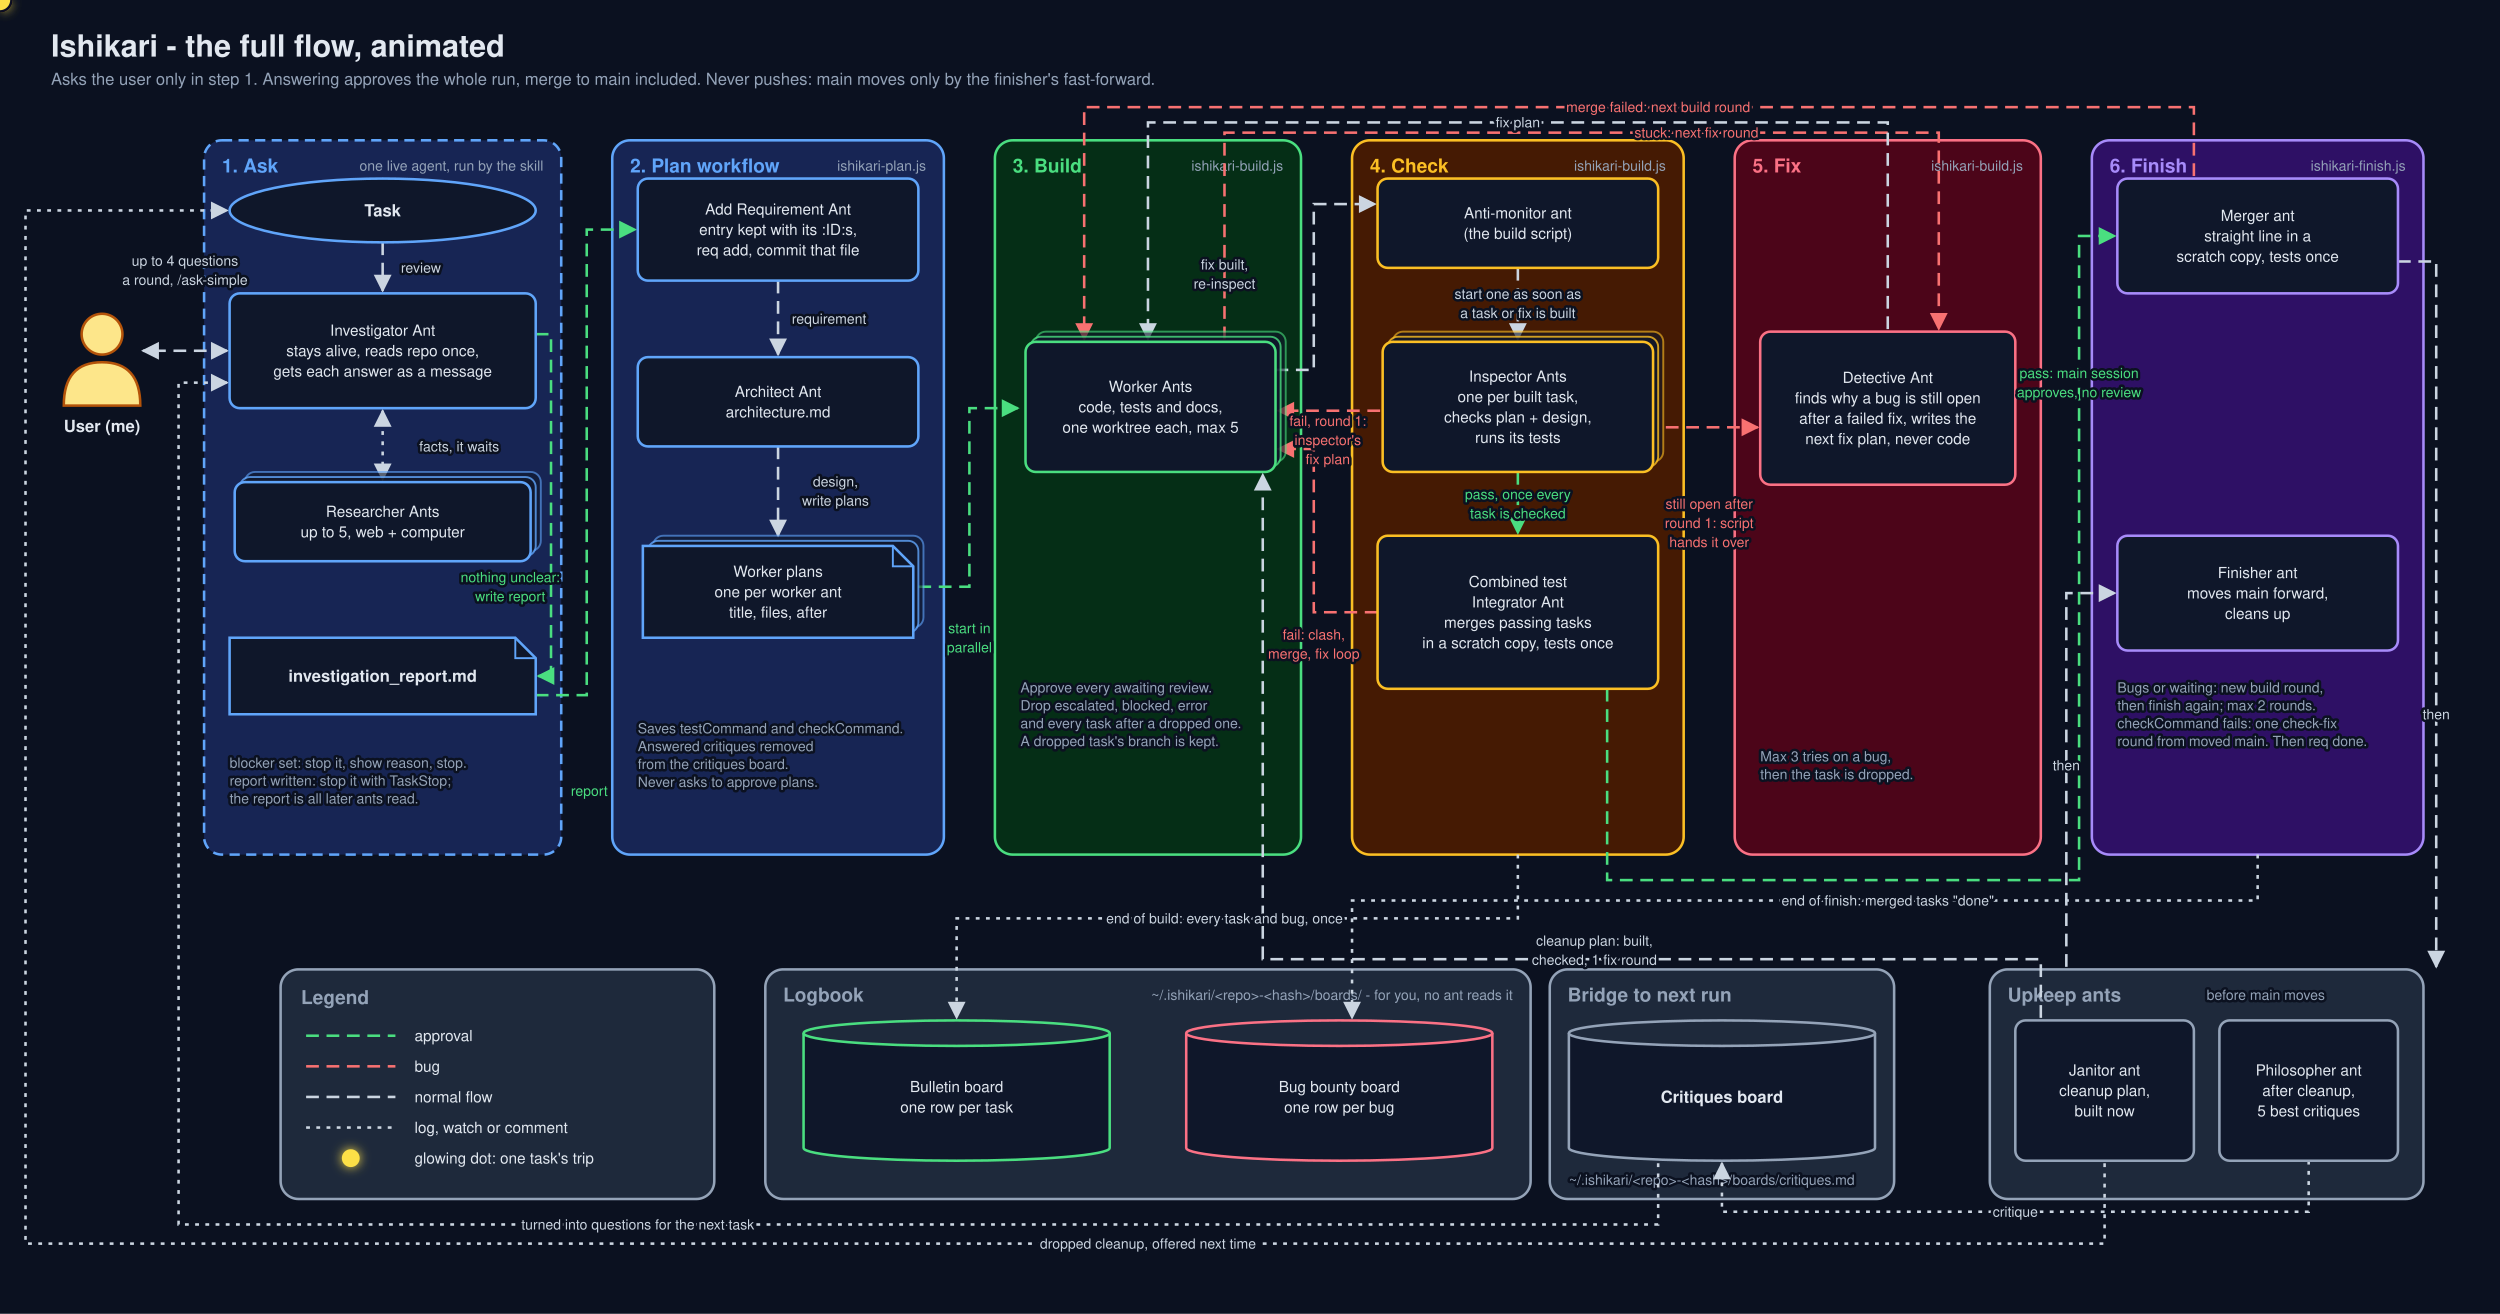
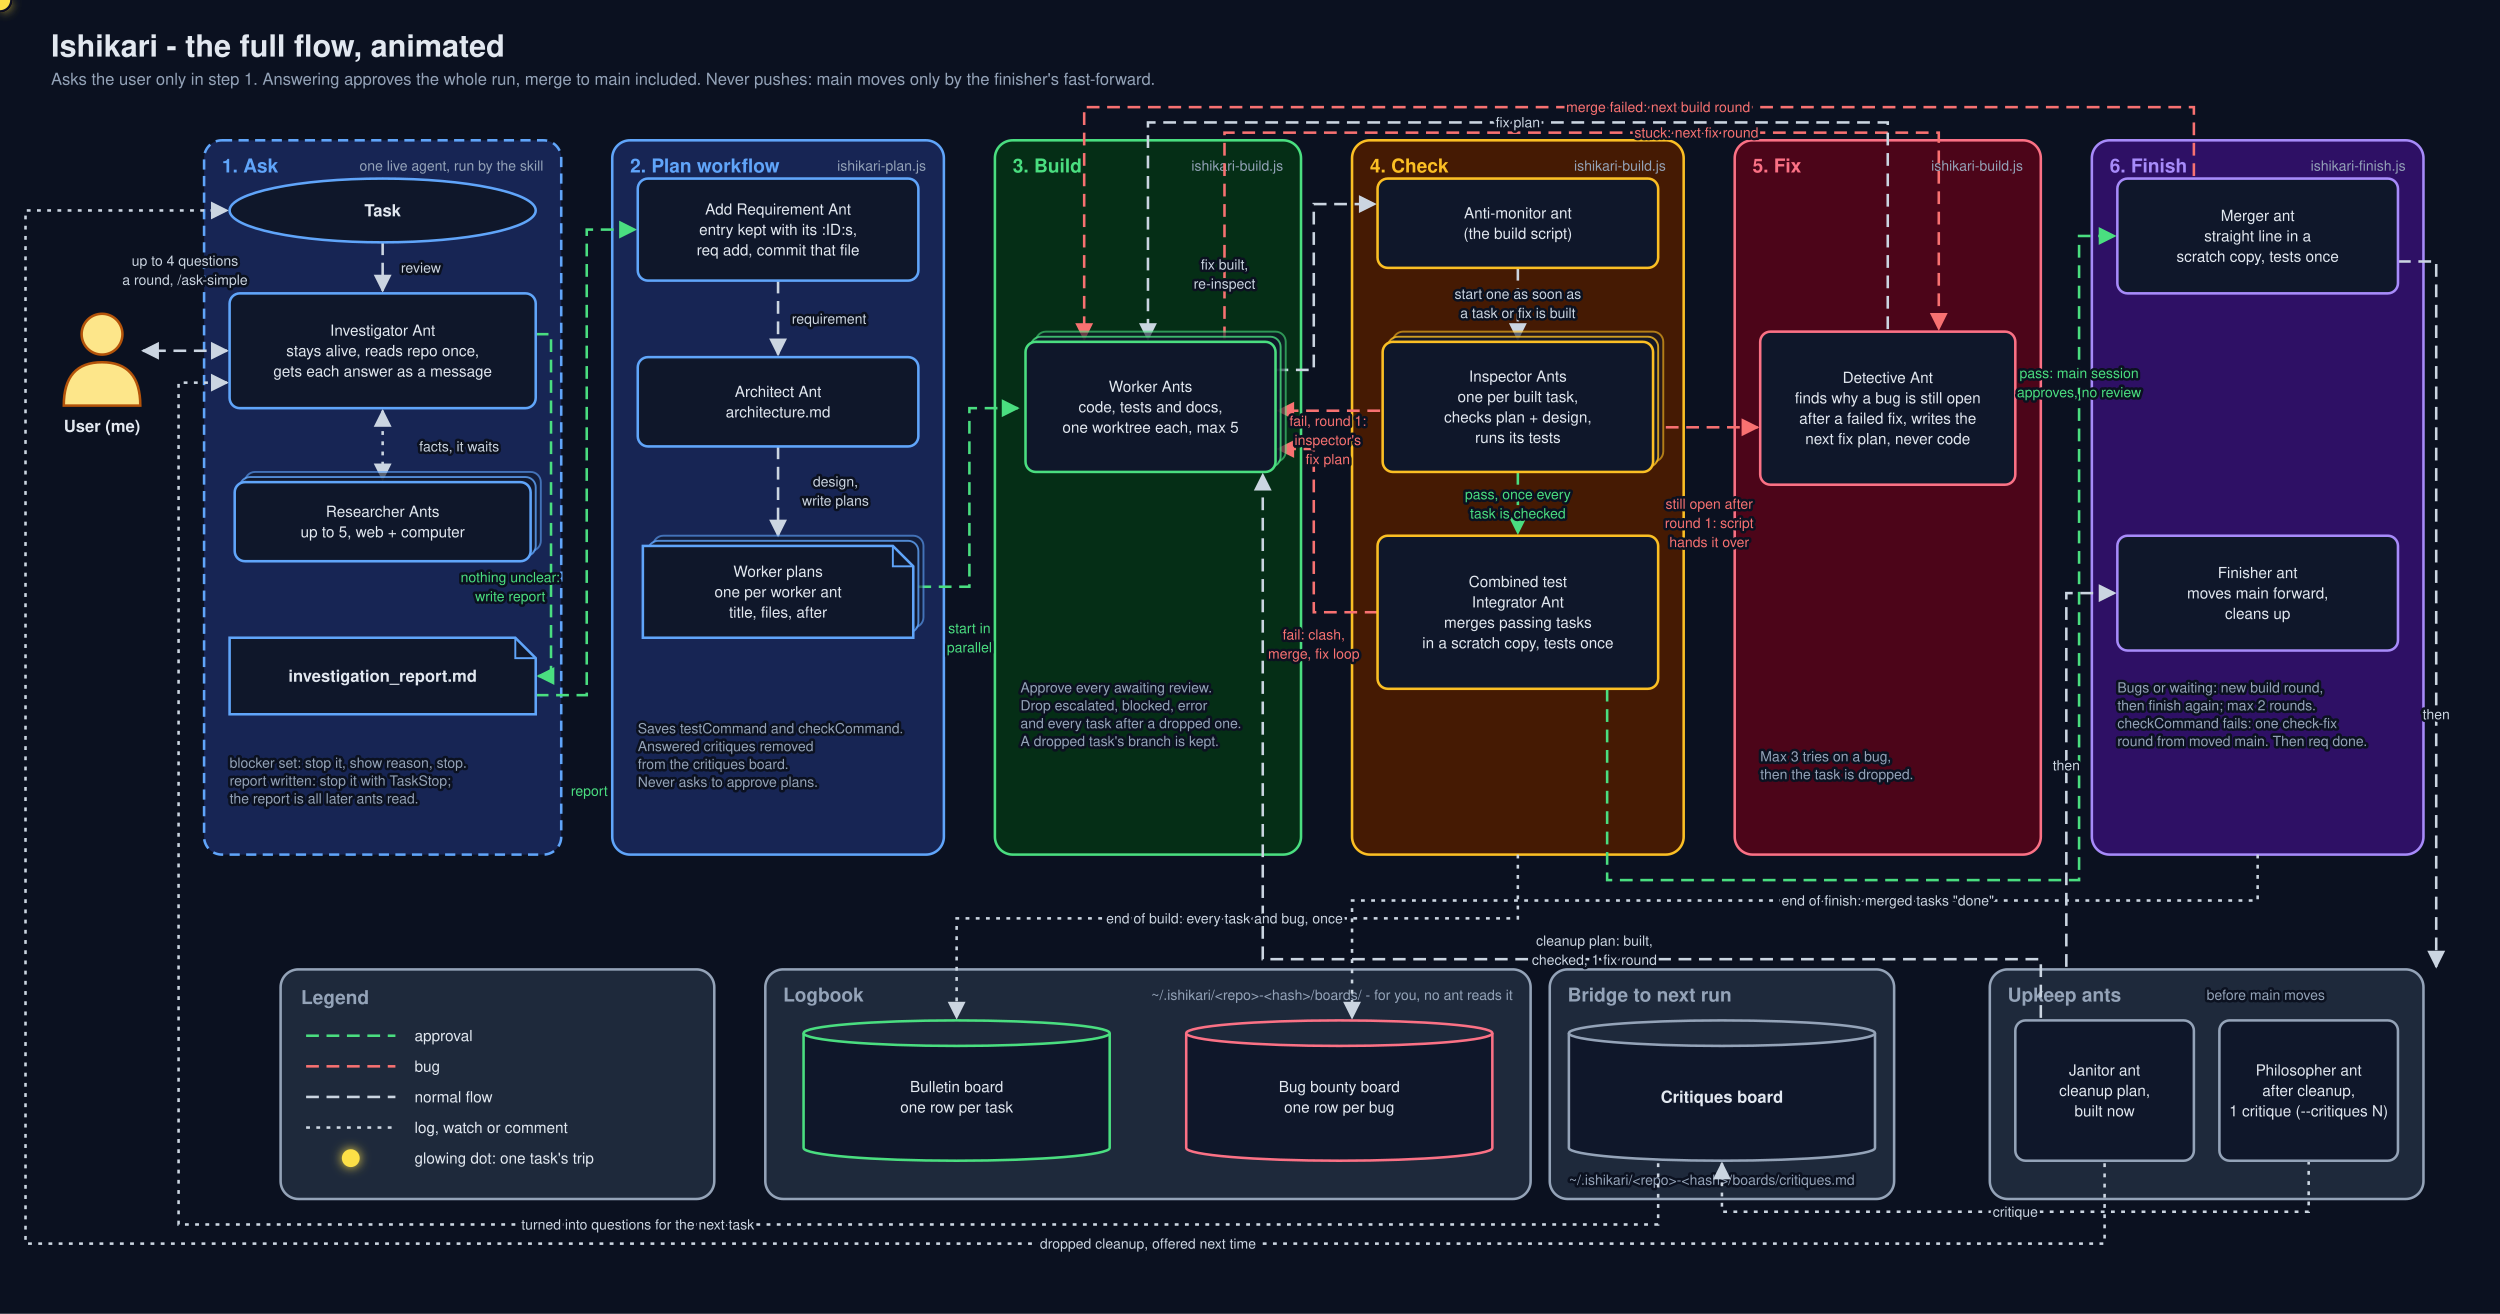
<svg xmlns="http://www.w3.org/2000/svg" viewBox="0 0 1960 1030" width="1960" height="1030" font-family="ui-sans-serif,-apple-system,Helvetica,Arial,sans-serif">
  <defs>
    <filter id="glow" x="-20%" y="-20%" width="140%" height="140%">
      <feGaussianBlur stdDeviation="7" result="b" />
      <feMerge>
        <feMergeNode in="b" />
        <feMergeNode in="SourceGraphic" />
      </feMerge>
    </filter>
    <filter id="antglow" x="-100%" y="-100%" width="300%" height="300%">
      <feGaussianBlur stdDeviation="4" result="b" />
      <feMerge>
        <feMergeNode in="b" />
        <feMergeNode in="SourceGraphic" />
      </feMerge>
    </filter>
    <marker id="mf" viewBox="0 0 10 10" refX="9" refY="5" markerWidth="7" markerHeight="7" orient="auto-start-reverse">
      <path d="M0,0L10,5L0,10z" fill="#CBD5E1" />
    </marker>
    <marker id="mb" viewBox="0 0 10 10" refX="9" refY="5" markerWidth="7" markerHeight="7" orient="auto-start-reverse">
      <path d="M0,0L10,5L0,10z" fill="#F87171" />
    </marker>
    <marker id="mo" viewBox="0 0 10 10" refX="9" refY="5" markerWidth="7" markerHeight="7" orient="auto-start-reverse">
      <path d="M0,0L10,5L0,10z" fill="#4ADE80" />
    </marker>
  </defs>
  <style>.e{fill:none;stroke-width:2}.flowing{stroke-dasharray:10 6;animation:dash 1.2s linear infinite}.dot{stroke-dasharray:3 5;animation:dash 1.6s linear infinite}@keyframes dash{to{stroke-dashoffset:-16}}.lb{paint-order:stroke;stroke:#0B1120;stroke-width:4px;stroke-linejoin:round}</style>
  <rect width="1960" height="1030" fill="#0B1120" />
  <text x="40" y="44.4" fill="#E2E8F0" font-size="24" text-anchor="start" font-weight="700">Ishikari - the full flow, animated</text>
  <text x="40" y="66.5" fill="#94A3B8" font-size="13" text-anchor="start" font-weight="400">Asks the user only in step 1. Answering approves the whole run, merge to main included. Never pushes: main moves only by the finisher's fast-forward.</text>
  <g id="f-ask">
    <rect x="160" y="110" width="280" height="560" rx="14" fill="#172554" stroke="#60A5FA" stroke-width="2" stroke-dasharray="8 5" />
    <text x="174" y="135.2" fill="#60A5FA" font-size="15" text-anchor="start" font-weight="700">1. Ask</text>
    <text x="426" y="133.8" fill="#94A3B8" font-size="11" text-anchor="end" font-weight="400">one live agent, run by the skill</text>
  </g>
  <g id="f-plan">
    <rect x="480" y="110" width="260" height="560" rx="14" fill="#172554" stroke="#60A5FA" stroke-width="2" />
    <text x="494" y="135.2" fill="#60A5FA" font-size="15" text-anchor="start" font-weight="700">2. Plan workflow</text>
    <text x="726" y="133.8" fill="#94A3B8" font-size="11" text-anchor="end" font-weight="400">ishikari-plan.js</text>
  </g>
  <g id="f-build">
    <rect x="780" y="110" width="240" height="560" rx="14" fill="#052E16" stroke="#4ADE80" stroke-width="2" />
    <text x="794" y="135.2" fill="#4ADE80" font-size="15" text-anchor="start" font-weight="700">3. Build</text>
    <text x="1006" y="133.8" fill="#94A3B8" font-size="11" text-anchor="end" font-weight="400">ishikari-build.js</text>
  </g>
  <g id="f-check">
    <rect x="1060" y="110" width="260" height="560" rx="14" fill="#451A03" stroke="#FBBF24" stroke-width="2" />
    <text x="1074" y="135.2" fill="#FBBF24" font-size="15" text-anchor="start" font-weight="700">4. Check</text>
    <text x="1306" y="133.8" fill="#94A3B8" font-size="11" text-anchor="end" font-weight="400">ishikari-build.js</text>
  </g>
  <g id="f-fix">
    <rect x="1360" y="110" width="240" height="560" rx="14" fill="#4C0519" stroke="#FB7185" stroke-width="2" />
    <text x="1374" y="135.2" fill="#FB7185" font-size="15" text-anchor="start" font-weight="700">5. Fix</text>
    <text x="1586" y="133.8" fill="#94A3B8" font-size="11" text-anchor="end" font-weight="400">ishikari-build.js</text>
  </g>
  <g id="f-finish">
    <rect x="1640" y="110" width="260" height="560" rx="14" fill="#2E1065" stroke="#A78BFA" stroke-width="2" />
    <text x="1654" y="135.2" fill="#A78BFA" font-size="15" text-anchor="start" font-weight="700">6. Finish</text>
    <text x="1886" y="133.8" fill="#94A3B8" font-size="11" text-anchor="end" font-weight="400">ishikari-finish.js</text>
  </g>
  <g id="f-boards">
    <rect x="600" y="760" width="600" height="180" rx="14" fill="#1E293B" stroke="#94A3B8" stroke-width="2" />
    <text x="614" y="785.2" fill="#94A3B8" font-size="15" text-anchor="start" font-weight="700">Logbook</text>
    <text x="1186" y="783.9" fill="#94A3B8" font-size="11" text-anchor="end" font-weight="400">~/.ishikari/&lt;repo&gt;-&lt;hash&gt;/boards/ - for you, no ant reads it</text>
  </g>
  <g id="f-bridge">
    <rect x="1215" y="760" width="270" height="180" rx="14" fill="#1E293B" stroke="#94A3B8" stroke-width="2" />
    <text x="1229" y="785.2" fill="#94A3B8" font-size="15" text-anchor="start" font-weight="700">Bridge to next run</text>
  </g>
  <g class="lb">
    <text x="1230" y="928.9" fill="#94A3B8" font-size="11" text-anchor="start" font-weight="400">~/.ishikari/&lt;repo&gt;-&lt;hash&gt;/boards/critiques.md</text>
  </g>
  <g id="f-upkeep">
    <rect x="1560" y="760" width="340" height="180" rx="14" fill="#1E293B" stroke="#94A3B8" stroke-width="2" />
    <text x="1574" y="785.2" fill="#94A3B8" font-size="15" text-anchor="start" font-weight="700">Upkeep ants</text>
  </g>
  <g class="lb">
    <text x="1730" y="783.9" fill="#94A3B8" font-size="11" text-anchor="start" font-weight="400">before main moves</text>
  </g>
  <path id="e28" class="e flowing" d="M1190,370 V418" stroke="#4ADE80" marker-end="url(#mo)" />
  <path id="e27" class="e flowing" d="M1190,210 V266" stroke="#CBD5E1" marker-end="url(#mf)" />
  <path id="e41" class="e dot" d="M1770,670 V706 H1060 V798" stroke="#CBD5E1" marker-end="url(#mf)" />
  <path id="e40" class="e dot" d="M1190,670 V720 H750 V798" stroke="#CBD5E1" marker-end="url(#mf)" />
  <path id="e34" class="e flowing" d="M1720,138 V84 H850 V266" stroke="#F87171" marker-end="url(#mb)" />
  <path id="e33" class="e flowing" d="M1260,540 V690 H1630 V185 H1658" stroke="#4ADE80" marker-end="url(#mo)" />
  <path id="e32" class="e flowing" d="M960,266 V104 H1520 V258" stroke="#F87171" marker-end="url(#mb)" />
  <path id="e31" class="e flowing" d="M1080,480 H1030 V352 H1002" stroke="#F87171" marker-end="url(#mb)" />
  <path id="e30" class="e flowing" d="M1082,322 H1002" stroke="#F87171" marker-end="url(#mb)" />
  <path id="e29" class="e flowing" d="M1600,798 V752 H990 V372" stroke="#CBD5E1" marker-end="url(#mf)" />
  <path id="e26" class="e dot" d="M1300,912 V960 H140 V300 H178" stroke="#CBD5E1" marker-end="url(#mf)" />
  <path id="e25" class="e dot" d="M1650,912 V975 H20 V165 H178" stroke="#CBD5E1" marker-end="url(#mf)" />
  <path id="e23" class="e flowing" d="M1620,758 V465 H1658" stroke="#CBD5E1" marker-end="url(#mf)" />
  <path id="e22" class="e flowing" d="M1880,205 H1910 V758" stroke="#CBD5E1" marker-end="url(#mf)" />
  <path id="e17" class="e flowing" d="M1000,290 H1030 V160 H1078" stroke="#CBD5E1" marker-end="url(#mf)" />
  <path id="e16" class="e flowing" d="M1480,258 V96 H900 V266" stroke="#CBD5E1" marker-end="url(#mf)" />
  <path id="e11" class="e dot" d="M1810,910 V950 H1350 V912" stroke="#CBD5E1" marker-end="url(#mf)" />
  <path id="e10" class="e flowing" d="M1306,335 H1378" stroke="#F87171" marker-end="url(#mb)" />
  <path id="e8" class="e flowing" d="M720,460 H760 V320 H798" stroke="#4ADE80" marker-end="url(#mo)" />
  <path id="e7" class="e flowing" d="M610,350 V420" stroke="#CBD5E1" marker-end="url(#mf)" />
  <path id="e6" class="e flowing" d="M610,220 V278" stroke="#CBD5E1" marker-end="url(#mf)" />
  <path id="e5" class="e flowing" d="M420,545 H460 V180 H498" stroke="#4ADE80" marker-end="url(#mo)" />
  <path id="e4" class="e flowing" d="M178,275 H112" stroke="#CBD5E1" marker-end="url(#mf)" marker-start="url(#mf)" />
  <path id="e3" class="e flowing" d="M420,262 H432 V530 H422" stroke="#4ADE80" marker-end="url(#mo)" />
  <path id="e2" class="e dot" d="M300,322 V376" stroke="#CBD5E1" marker-end="url(#mf)" marker-start="url(#mf)" />
  <path id="e1" class="e flowing" d="M300,190 V228" stroke="#CBD5E1" marker-end="url(#mf)" />
  <circle cx="80" cy="262" r="16" fill="#FDE68A" stroke="#B45309" stroke-width="2" />
  <path d="M50,318 Q50,284 80,284 Q110,284 110,318 Z" fill="#FDE68A" stroke="#B45309" stroke-width="2" />
  <text x="80" y="338.6" fill="#E2E8F0" font-size="13" text-anchor="middle" font-weight="700">User (me)</text>
  <ellipse cx="300.0" cy="165.0" rx="120.0" ry="25.0" fill="#0F172A" stroke="#60A5FA" stroke-width="2" />
  <g>
    <text x="300.0" y="169.6" fill="#E2E8F0" font-size="13" text-anchor="middle" font-weight="700">Task</text>
  </g>
  <rect x="180" y="230" width="240" height="90" rx="8" fill="#0F172A" stroke="#60A5FA" stroke-width="2" />
  <text x="300.0" y="263.2" fill="#E2E8F0" font-size="12" text-anchor="middle" font-weight="400">Investigator Ant</text>
  <text x="300.0" y="279.2" fill="#E2E8F0" font-size="12" text-anchor="middle" font-weight="400">stays alive, reads repo once,</text>
  <text x="300.0" y="295.2" fill="#E2E8F0" font-size="12" text-anchor="middle" font-weight="400">gets each answer as a message</text>
  <rect x="192" y="370" width="232" height="62" rx="8" fill="#0F172A" stroke="#60A5FA" stroke-width="1.5" opacity="0.6" />
  <rect x="188" y="374" width="232" height="62" rx="8" fill="#0F172A" stroke="#60A5FA" stroke-width="1.5" opacity="0.8" />
  <rect x="184" y="378" width="232" height="62" rx="8" fill="#0F172A" stroke="#60A5FA" stroke-width="2" />
  <text x="300.0" y="405.2" fill="#E2E8F0" font-size="12" text-anchor="middle" font-weight="400">Researcher Ants</text>
  <text x="300.0" y="421.2" fill="#E2E8F0" font-size="12" text-anchor="middle" font-weight="400">up to 5, web + computer</text>
  <path d="M180,500 H404 L420,516 V560 H180 Z" fill="#0F172A" stroke="#60A5FA" stroke-width="2" />
  <path d="M404,500 V516 H420" fill="none" stroke="#60A5FA" stroke-width="1.5" />
  <g>
    <text x="300.0" y="534.5" fill="#E2E8F0" font-size="13" text-anchor="middle" font-weight="700">investigation_report.md</text>
  </g>
  <g class="lb">
    <text x="180" y="601.9" fill="#94A3B8" font-size="11" text-anchor="start" font-weight="400">blocker set: stop it, show reason, stop.</text>
    <text x="180" y="615.9" fill="#94A3B8" font-size="11" text-anchor="start" font-weight="400">report written: stop it with TaskStop;</text>
    <text x="180" y="629.9" fill="#94A3B8" font-size="11" text-anchor="start" font-weight="400">the report is all later ants read.</text>
  </g>
  <rect x="500" y="140" width="220" height="80" rx="8" fill="#0F172A" stroke="#60A5FA" stroke-width="2" />
  <text x="610.0" y="168.2" fill="#E2E8F0" font-size="12" text-anchor="middle" font-weight="400">Add Requirement Ant</text>
  <text x="610.0" y="184.2" fill="#E2E8F0" font-size="12" text-anchor="middle" font-weight="400">entry kept with its :ID:s,</text>
  <text x="610.0" y="200.2" fill="#E2E8F0" font-size="12" text-anchor="middle" font-weight="400">req add, commit that file</text>
  <rect x="500" y="280" width="220" height="70" rx="8" fill="#0F172A" stroke="#60A5FA" stroke-width="2" />
  <text x="610.0" y="311.2" fill="#E2E8F0" font-size="12" text-anchor="middle" font-weight="400">Architect Ant</text>
  <text x="610.0" y="327.2" fill="#E2E8F0" font-size="12" text-anchor="middle" font-weight="400">architecture.md</text>
  <rect x="512" y="420" width="212" height="72" rx="8" fill="#0F172A" stroke="#60A5FA" stroke-width="1.5" opacity="0.6" />
  <rect x="508" y="424" width="212" height="72" rx="8" fill="#0F172A" stroke="#60A5FA" stroke-width="1.5" opacity="0.8" />
  <path d="M504,428 H700 L716,444 V500 H504 Z" fill="#0F172A" stroke="#60A5FA" stroke-width="2" />
  <path d="M700,428 V444 H716" fill="none" stroke="#60A5FA" stroke-width="1.5" />
  <text x="610.0" y="452.2" fill="#E2E8F0" font-size="12" text-anchor="middle" font-weight="400">Worker plans</text>
  <text x="610.0" y="468.2" fill="#E2E8F0" font-size="12" text-anchor="middle" font-weight="400">one per worker ant</text>
  <text x="610.0" y="484.2" fill="#E2E8F0" font-size="12" text-anchor="middle" font-weight="400">title, files, after</text>
  <g class="lb">
    <text x="500" y="574.9" fill="#94A3B8" font-size="11" text-anchor="start" font-weight="400">Saves testCommand and checkCommand.</text>
    <text x="500" y="588.9" fill="#94A3B8" font-size="11" text-anchor="start" font-weight="400">Answered critiques removed</text>
    <text x="500" y="602.9" fill="#94A3B8" font-size="11" text-anchor="start" font-weight="400">from the critiques board.</text>
    <text x="500" y="616.9" fill="#94A3B8" font-size="11" text-anchor="start" font-weight="400">Never asks to approve plans.</text>
  </g>
  <rect x="812" y="260" width="196" height="102" rx="8" fill="#0F172A" stroke="#4ADE80" stroke-width="1.5" opacity="0.6" />
  <rect x="808" y="264" width="196" height="102" rx="8" fill="#0F172A" stroke="#4ADE80" stroke-width="1.5" opacity="0.8" />
  <rect x="804" y="268" width="196" height="102" rx="8" fill="#0F172A" stroke="#4ADE80" stroke-width="2" />
  <text x="902.0" y="307.2" fill="#E2E8F0" font-size="12" text-anchor="middle" font-weight="400">Worker Ants</text>
  <text x="902.0" y="323.2" fill="#E2E8F0" font-size="12" text-anchor="middle" font-weight="400">code, tests and docs,</text>
  <text x="902.0" y="339.2" fill="#E2E8F0" font-size="12" text-anchor="middle" font-weight="400">one worktree each, max 5</text>
  <g class="lb">
    <text x="800" y="542.9" fill="#94A3B8" font-size="11" text-anchor="start" font-weight="400">Approve every awaiting review.</text>
    <text x="800" y="556.9" fill="#94A3B8" font-size="11" text-anchor="start" font-weight="400">Drop escalated, blocked, error</text>
    <text x="800" y="570.9" fill="#94A3B8" font-size="11" text-anchor="start" font-weight="400">and every task after a dropped one.</text>
    <text x="800" y="584.9" fill="#94A3B8" font-size="11" text-anchor="start" font-weight="400">A dropped task's branch is kept.</text>
  </g>
  <rect x="1080" y="140" width="220" height="70" rx="8" fill="#0F172A" stroke="#FBBF24" stroke-width="2" />
  <text x="1190.0" y="171.2" fill="#E2E8F0" font-size="12" text-anchor="middle" font-weight="400">Anti-monitor ant</text>
  <text x="1190.0" y="187.2" fill="#E2E8F0" font-size="12" text-anchor="middle" font-weight="400">(the build script)</text>
  <rect x="1092" y="260" width="212" height="102" rx="8" fill="#0F172A" stroke="#FBBF24" stroke-width="1.5" opacity="0.6" />
  <rect x="1088" y="264" width="212" height="102" rx="8" fill="#0F172A" stroke="#FBBF24" stroke-width="1.5" opacity="0.8" />
  <rect x="1084" y="268" width="212" height="102" rx="8" fill="#0F172A" stroke="#FBBF24" stroke-width="2" />
  <text x="1190.0" y="299.2" fill="#E2E8F0" font-size="12" text-anchor="middle" font-weight="400">Inspector Ants</text>
  <text x="1190.0" y="315.2" fill="#E2E8F0" font-size="12" text-anchor="middle" font-weight="400">one per built task,</text>
  <text x="1190.0" y="331.2" fill="#E2E8F0" font-size="12" text-anchor="middle" font-weight="400">checks plan + design,</text>
  <text x="1190.0" y="347.2" fill="#E2E8F0" font-size="12" text-anchor="middle" font-weight="400">runs its tests</text>
  <rect x="1080" y="420" width="220" height="120" rx="8" fill="#0F172A" stroke="#FBBF24" stroke-width="2" />
  <text x="1190.0" y="460.2" fill="#E2E8F0" font-size="12" text-anchor="middle" font-weight="400">Combined test</text>
  <text x="1190.0" y="476.2" fill="#E2E8F0" font-size="12" text-anchor="middle" font-weight="400">Integrator Ant</text>
  <text x="1190.0" y="492.2" fill="#E2E8F0" font-size="12" text-anchor="middle" font-weight="400">merges passing tasks</text>
  <text x="1190.0" y="508.2" fill="#E2E8F0" font-size="12" text-anchor="middle" font-weight="400">in a scratch copy, tests once</text>
  <rect x="1380" y="260" width="200" height="120" rx="8" fill="#0F172A" stroke="#FB7185" stroke-width="2" />
  <text x="1480.0" y="300.2" fill="#E2E8F0" font-size="12" text-anchor="middle" font-weight="400">Detective Ant</text>
  <text x="1480.0" y="316.2" fill="#E2E8F0" font-size="12" text-anchor="middle" font-weight="400">finds why a bug is still open</text>
  <text x="1480.0" y="332.2" fill="#E2E8F0" font-size="12" text-anchor="middle" font-weight="400">after a failed fix, writes the</text>
  <text x="1480.0" y="348.2" fill="#E2E8F0" font-size="12" text-anchor="middle" font-weight="400">next fix plan, never code</text>
  <g class="lb">
    <text x="1380" y="596.9" fill="#94A3B8" font-size="11" text-anchor="start" font-weight="400">Max 3 tries on a bug,</text>
    <text x="1380" y="610.9" fill="#94A3B8" font-size="11" text-anchor="start" font-weight="400">then the task is dropped.</text>
  </g>
  <rect x="1660" y="140" width="220" height="90" rx="8" fill="#0F172A" stroke="#A78BFA" stroke-width="2" />
  <text x="1770.0" y="173.2" fill="#E2E8F0" font-size="12" text-anchor="middle" font-weight="400">Merger ant</text>
  <text x="1770.0" y="189.2" fill="#E2E8F0" font-size="12" text-anchor="middle" font-weight="400">straight line in a</text>
  <text x="1770.0" y="205.2" fill="#E2E8F0" font-size="12" text-anchor="middle" font-weight="400">scratch copy, tests once</text>
  <rect x="1660" y="420" width="220" height="90" rx="8" fill="#0F172A" stroke="#A78BFA" stroke-width="2" />
  <text x="1770.0" y="453.2" fill="#E2E8F0" font-size="12" text-anchor="middle" font-weight="400">Finisher ant</text>
  <text x="1770.0" y="469.2" fill="#E2E8F0" font-size="12" text-anchor="middle" font-weight="400">moves main forward,</text>
  <text x="1770.0" y="485.2" fill="#E2E8F0" font-size="12" text-anchor="middle" font-weight="400">cleans up</text>
  <g class="lb">
    <text x="1660" y="542.9" fill="#94A3B8" font-size="11" text-anchor="start" font-weight="400">Bugs or waiting: new build round,</text>
    <text x="1660" y="556.9" fill="#94A3B8" font-size="11" text-anchor="start" font-weight="400">then finish again; max 2 rounds.</text>
    <text x="1660" y="570.9" fill="#94A3B8" font-size="11" text-anchor="start" font-weight="400">checkCommand fails: one check-fix</text>
    <text x="1660" y="584.9" fill="#94A3B8" font-size="11" text-anchor="start" font-weight="400">round from moved main. Then req done.</text>
  </g>
  <path d="M630,810 V900 A120.0,10 0 0 0 870,900 V810" fill="#0F172A" stroke="#4ADE80" stroke-width="2" />
  <ellipse cx="750.0" cy="810" rx="120.0" ry="10" fill="#1E293B" stroke="#4ADE80" stroke-width="2" />
  <text x="750.0" y="856.2" fill="#E2E8F0" font-size="12" text-anchor="middle" font-weight="400">Bulletin board</text>
  <text x="750.0" y="872.2" fill="#E2E8F0" font-size="12" text-anchor="middle" font-weight="400">one row per task</text>
  <path d="M930,810 V900 A120.0,10 0 0 0 1170,900 V810" fill="#0F172A" stroke="#FB7185" stroke-width="2" />
  <ellipse cx="1050.0" cy="810" rx="120.0" ry="10" fill="#1E293B" stroke="#FB7185" stroke-width="2" />
  <text x="1050.0" y="856.2" fill="#E2E8F0" font-size="12" text-anchor="middle" font-weight="400">Bug bounty board</text>
  <text x="1050.0" y="872.2" fill="#E2E8F0" font-size="12" text-anchor="middle" font-weight="400">one row per bug</text>
  <path d="M1230,810 V900 A120.0,10 0 0 0 1470,900 V810" fill="#0F172A" stroke="#94A3B8" stroke-width="2" />
  <ellipse cx="1350.0" cy="810" rx="120.0" ry="10" fill="#1E293B" stroke="#94A3B8" stroke-width="2" />
  <g>
    <text x="1350.0" y="864.5" fill="#E2E8F0" font-size="13" text-anchor="middle" font-weight="700">Critiques board</text>
  </g>
  <rect x="1580" y="800" width="140" height="110" rx="8" fill="#0F172A" stroke="#94A3B8" stroke-width="2" />
  <text x="1650.0" y="843.2" fill="#E2E8F0" font-size="12" text-anchor="middle" font-weight="400">Janitor ant</text>
  <text x="1650.0" y="859.2" fill="#E2E8F0" font-size="12" text-anchor="middle" font-weight="400">cleanup plan,</text>
  <text x="1650.0" y="875.2" fill="#E2E8F0" font-size="12" text-anchor="middle" font-weight="400">built now</text>
  <rect x="1740" y="800" width="140" height="110" rx="8" fill="#0F172A" stroke="#94A3B8" stroke-width="2" />
  <text x="1810.0" y="843.2" fill="#E2E8F0" font-size="12" text-anchor="middle" font-weight="400">Philosopher ant</text>
  <text x="1810.0" y="859.2" fill="#E2E8F0" font-size="12" text-anchor="middle" font-weight="400">after cleanup,</text>
-   <text x="1810.0" y="875.2" fill="#E2E8F0" font-size="12" text-anchor="middle" font-weight="400">5 best critiques</text>
+   <text x="1810.0" y="875.2" fill="#E2E8F0" font-size="12" text-anchor="middle" font-weight="400">1 critique (--critiques N)</text>
  <rect x="220" y="760" width="340" height="180" rx="14" fill="#1E293B" stroke="#94A3B8" stroke-width="2" />
  <text x="236" y="787.2" fill="#94A3B8" font-size="15" text-anchor="start" font-weight="700">Legend</text>
  <path class="e flowing" d="M240,812 H310" stroke="#4ADE80" />
  <text x="325" y="816.2" fill="#E2E8F0" font-size="12" text-anchor="start" font-weight="400">approval</text>
  <path class="e flowing" d="M240,836 H310" stroke="#F87171" />
  <text x="325" y="840.2" fill="#E2E8F0" font-size="12" text-anchor="start" font-weight="400">bug</text>
  <path class="e flowing" d="M240,860 H310" stroke="#CBD5E1" />
  <text x="325" y="864.2" fill="#E2E8F0" font-size="12" text-anchor="start" font-weight="400">normal flow</text>
  <path class="e dot" d="M240,884 H310" stroke="#CBD5E1" />
  <text x="325" y="888.2" fill="#E2E8F0" font-size="12" text-anchor="start" font-weight="400">log, watch or comment</text>
  <circle cx="275" cy="908" r="7" fill="#FDE047" filter="url(#antglow)" />
  <text x="325" y="912.2" fill="#E2E8F0" font-size="12" text-anchor="start" font-weight="400">glowing dot: one task's trip</text>
  <g class="lb">
    <text x="330" y="213.8" fill="#CBD5E1" font-size="11" text-anchor="middle" font-weight="400">review</text>
  </g>
  <g class="lb">
    <text x="360" y="353.9" fill="#CBD5E1" font-size="11" text-anchor="middle" font-weight="400">facts, it waits</text>
  </g>
  <g class="lb">
    <text x="400" y="456.4" fill="#4ADE80" font-size="11" text-anchor="middle" font-weight="400">nothing unclear:</text>
    <text x="400" y="471.4" fill="#4ADE80" font-size="11" text-anchor="middle" font-weight="400">write report</text>
  </g>
  <g class="lb">
    <text x="145" y="208.3" fill="#CBD5E1" font-size="11" text-anchor="middle" font-weight="400">up to 4 questions</text>
    <text x="145" y="223.3" fill="#CBD5E1" font-size="11" text-anchor="middle" font-weight="400">a round, /ask-simple</text>
  </g>
  <g class="lb">
    <text x="462" y="623.9" fill="#4ADE80" font-size="11" text-anchor="middle" font-weight="400">report</text>
  </g>
  <g class="lb">
    <text x="650" y="253.8" fill="#CBD5E1" font-size="11" text-anchor="middle" font-weight="400">requirement</text>
  </g>
  <g class="lb">
    <text x="655" y="381.4" fill="#CBD5E1" font-size="11" text-anchor="middle" font-weight="400">design,</text>
    <text x="655" y="396.4" fill="#CBD5E1" font-size="11" text-anchor="middle" font-weight="400">write plans</text>
  </g>
  <g class="lb">
    <text x="760" y="496.4" fill="#4ADE80" font-size="11" text-anchor="middle" font-weight="400">start in</text>
    <text x="760" y="511.4" fill="#4ADE80" font-size="11" text-anchor="middle" font-weight="400">parallel</text>
  </g>
  <g class="lb">
    <text x="1340" y="398.9" fill="#F87171" font-size="11" text-anchor="middle" font-weight="400">still open after</text>
    <text x="1340" y="413.9" fill="#F87171" font-size="11" text-anchor="middle" font-weight="400">round 1: script</text>
    <text x="1340" y="428.9" fill="#F87171" font-size="11" text-anchor="middle" font-weight="400">hands it over</text>
  </g>
  <g class="lb">
    <text x="1580" y="953.9" fill="#CBD5E1" font-size="11" text-anchor="middle" font-weight="400">critique</text>
  </g>
  <g class="lb">
    <text x="1190" y="99.8" fill="#CBD5E1" font-size="11" text-anchor="middle" font-weight="400">fix plan</text>
  </g>
  <g class="lb">
    <text x="960" y="211.3" fill="#CBD5E1" font-size="11" text-anchor="middle" font-weight="400">fix built,</text>
    <text x="960" y="226.3" fill="#CBD5E1" font-size="11" text-anchor="middle" font-weight="400">re-inspect</text>
  </g>
  <g class="lb">
    <text x="1910" y="563.9" fill="#CBD5E1" font-size="11" text-anchor="middle" font-weight="400">then</text>
  </g>
  <g class="lb">
    <text x="1620" y="603.9" fill="#CBD5E1" font-size="11" text-anchor="middle" font-weight="400">then</text>
  </g>
  <g class="lb">
    <text x="900" y="978.9" fill="#CBD5E1" font-size="11" text-anchor="middle" font-weight="400">dropped cleanup, offered next time</text>
  </g>
  <g class="lb">
    <text x="500" y="963.9" fill="#CBD5E1" font-size="11" text-anchor="middle" font-weight="400">turned into questions for the next task</text>
  </g>
  <g class="lb">
    <text x="1250" y="741.4" fill="#CBD5E1" font-size="11" text-anchor="middle" font-weight="400">cleanup plan: built,</text>
    <text x="1250" y="756.4" fill="#CBD5E1" font-size="11" text-anchor="middle" font-weight="400">checked, 1 fix round</text>
  </g>
  <g class="lb">
    <text x="1041" y="333.9" fill="#F87171" font-size="11" text-anchor="middle" font-weight="400">fail, round 1:</text>
    <text x="1041" y="348.9" fill="#F87171" font-size="11" text-anchor="middle" font-weight="400">inspector's</text>
    <text x="1041" y="363.9" fill="#F87171" font-size="11" text-anchor="middle" font-weight="400">fix plan</text>
  </g>
  <g class="lb">
    <text x="1030" y="501.4" fill="#F87171" font-size="11" text-anchor="middle" font-weight="400">fail: clash,</text>
    <text x="1030" y="516.4" fill="#F87171" font-size="11" text-anchor="middle" font-weight="400">merge, fix loop</text>
  </g>
  <g class="lb">
    <text x="1330" y="107.8" fill="#F87171" font-size="11" text-anchor="middle" font-weight="400">stuck: next fix round</text>
  </g>
  <g class="lb">
    <text x="1630" y="296.4" fill="#4ADE80" font-size="11" text-anchor="middle" font-weight="400">pass: main session</text>
    <text x="1630" y="311.4" fill="#4ADE80" font-size="11" text-anchor="middle" font-weight="400">approves, no review</text>
  </g>
  <g class="lb">
    <text x="1300" y="87.8" fill="#F87171" font-size="11" text-anchor="middle" font-weight="400">merge failed: next build round</text>
  </g>
  <g class="lb">
    <text x="960" y="723.9" fill="#CBD5E1" font-size="11" text-anchor="middle" font-weight="400">end of build: every task and bug, once</text>
  </g>
  <g class="lb">
    <text x="1480" y="709.9" fill="#CBD5E1" font-size="11" text-anchor="middle" font-weight="400">end of finish: merged tasks "done"</text>
  </g>
  <g class="lb">
    <text x="1190" y="234.3" fill="#CBD5E1" font-size="11" text-anchor="middle" font-weight="400">start one as soon as</text>
    <text x="1190" y="249.3" fill="#CBD5E1" font-size="11" text-anchor="middle" font-weight="400">a task or fix is built</text>
  </g>
  <g class="lb">
    <text x="1190" y="391.4" fill="#4ADE80" font-size="11" text-anchor="middle" font-weight="400">pass, once every</text>
    <text x="1190" y="406.4" fill="#4ADE80" font-size="11" text-anchor="middle" font-weight="400">task is checked</text>
  </g>
  <rect x="156" y="106" width="288" height="568" rx="17" fill="none" stroke="#60A5FA" stroke-width="5" filter="url(#glow)" opacity="0">
    <animate attributeName="opacity" dur="48.0s" repeatCount="indefinite" calcMode="discrete" keyTimes="0;0;0.004;0.004;0.034;0.034;0.089" values="0;1;0;1;0;1;0" />
  </rect>
  <rect x="476" y="106" width="268" height="568" rx="17" fill="none" stroke="#60A5FA" stroke-width="5" filter="url(#glow)" opacity="0">
    <animate attributeName="opacity" dur="48.0s" repeatCount="indefinite" calcMode="discrete" keyTimes="0;0.089;0.131;0.131;0.147;0.147;0.16" values="0;1;0;1;0;1;0" />
  </rect>
  <rect x="776" y="106" width="248" height="568" rx="17" fill="none" stroke="#4ADE80" stroke-width="5" filter="url(#glow)" opacity="0">
    <animate attributeName="opacity" dur="48.0s" repeatCount="indefinite" calcMode="discrete" keyTimes="0;0.16;0.191;0.246;0.264;0.322;0.418;0.662;0.786" values="0;1;0;1;0;1;0;1;0" />
  </rect>
  <rect x="1056" y="106" width="268" height="568" rx="17" fill="none" stroke="#FBBF24" stroke-width="5" filter="url(#glow)" opacity="0">
    <animate attributeName="opacity" dur="48.0s" repeatCount="indefinite" calcMode="discrete" keyTimes="0;0.191;0.229;0.229;0.246;0.264;0.286;0.286;0.303;0.418;0.447;0.447;0.463;0.463;0.477;0.786;0.813;0.813;0.829" values="0;1;0;1;0;1;0;1;0;1;0;1;0;1;0;1;0;1;0" />
  </rect>
  <rect x="1356" y="106" width="248" height="568" rx="17" fill="none" stroke="#FB7185" stroke-width="5" filter="url(#glow)" opacity="0">
    <animate attributeName="opacity" dur="48.0s" repeatCount="indefinite" calcMode="discrete" keyTimes="0;0.303;0.322" values="0;1;0" />
  </rect>
  <rect x="1636" y="106" width="268" height="568" rx="17" fill="none" stroke="#A78BFA" stroke-width="5" filter="url(#glow)" opacity="0">
    <animate attributeName="opacity" dur="48.0s" repeatCount="indefinite" calcMode="discrete" keyTimes="0;0.477;0.587;0.829;0.92;0.92;1" values="0;1;0;1;0;1;0" />
  </rect>
  <rect x="596" y="756" width="608" height="188" rx="17" fill="none" stroke="#94A3B8" stroke-width="5" filter="url(#glow)" opacity="0">
    <animate attributeName="opacity" dur="48.0s" repeatCount="indefinite" calcMode="discrete" keyTimes="0" values="0" />
  </rect>
  <rect x="1211" y="756" width="278" height="188" rx="17" fill="none" stroke="#94A3B8" stroke-width="5" filter="url(#glow)" opacity="0">
    <animate attributeName="opacity" dur="48.0s" repeatCount="indefinite" calcMode="discrete" keyTimes="0" values="0" />
  </rect>
  <rect x="1556" y="756" width="348" height="188" rx="17" fill="none" stroke="#94A3B8" stroke-width="5" filter="url(#glow)" opacity="0">
    <animate attributeName="opacity" dur="48.0s" repeatCount="indefinite" calcMode="discrete" keyTimes="0;0.587;0.662" values="0;1;0" />
  </rect>
  <path d="M300,190 V228" fill="none" stroke="#FDE047" stroke-width="5" stroke-linecap="round" opacity="0" filter="url(#antglow)">
    <animate attributeName="opacity" dur="48.0s" repeatCount="indefinite" calcMode="discrete" keyTimes="0;0;0.004" values="0;1;0" />
  </path>
  <path d="M178,275 H112" fill="none" stroke="#FDE047" stroke-width="5" stroke-linecap="round" opacity="0" filter="url(#antglow)">
    <animate attributeName="opacity" dur="48.0s" repeatCount="indefinite" calcMode="discrete" keyTimes="0;0.004;0.034" values="0;1;0" />
  </path>
  <path d="M420,262 H432 V530 H422" fill="none" stroke="#FDE047" stroke-width="5" stroke-linecap="round" opacity="0" filter="url(#antglow)">
    <animate attributeName="opacity" dur="48.0s" repeatCount="indefinite" calcMode="discrete" keyTimes="0;0.034;0.089" values="0;1;0" />
  </path>
  <path d="M420,545 H460 V180 H498" fill="none" stroke="#FDE047" stroke-width="5" stroke-linecap="round" opacity="0" filter="url(#antglow)">
    <animate attributeName="opacity" dur="48.0s" repeatCount="indefinite" calcMode="discrete" keyTimes="0;0.089;0.131" values="0;1;0" />
  </path>
  <path d="M610,220 V278" fill="none" stroke="#FDE047" stroke-width="5" stroke-linecap="round" opacity="0" filter="url(#antglow)">
    <animate attributeName="opacity" dur="48.0s" repeatCount="indefinite" calcMode="discrete" keyTimes="0;0.131;0.147" values="0;1;0" />
  </path>
  <path d="M610,350 V420" fill="none" stroke="#FDE047" stroke-width="5" stroke-linecap="round" opacity="0" filter="url(#antglow)">
    <animate attributeName="opacity" dur="48.0s" repeatCount="indefinite" calcMode="discrete" keyTimes="0;0.147;0.16" values="0;1;0" />
  </path>
  <path d="M720,460 H760 V320 H798" fill="none" stroke="#FDE047" stroke-width="5" stroke-linecap="round" opacity="0" filter="url(#antglow)">
    <animate attributeName="opacity" dur="48.0s" repeatCount="indefinite" calcMode="discrete" keyTimes="0;0.16;0.191" values="0;1;0" />
  </path>
  <path d="M1000,290 H1030 V160 H1078" fill="none" stroke="#FDE047" stroke-width="5" stroke-linecap="round" opacity="0" filter="url(#antglow)">
    <animate attributeName="opacity" dur="48.0s" repeatCount="indefinite" calcMode="discrete" keyTimes="0;0.191;0.229" values="0;1;0" />
  </path>
  <path d="M1190,210 V266" fill="none" stroke="#FDE047" stroke-width="5" stroke-linecap="round" opacity="0" filter="url(#antglow)">
    <animate attributeName="opacity" dur="48.0s" repeatCount="indefinite" calcMode="discrete" keyTimes="0;0.229;0.246" values="0;1;0" />
  </path>
  <path d="M1082,322 H1002" fill="none" stroke="#FDE047" stroke-width="5" stroke-linecap="round" opacity="0" filter="url(#antglow)">
    <animate attributeName="opacity" dur="48.0s" repeatCount="indefinite" calcMode="discrete" keyTimes="0;0.246;0.264" values="0;1;0" />
  </path>
  <path d="M1000,290 H1030 V160 H1078" fill="none" stroke="#FDE047" stroke-width="5" stroke-linecap="round" opacity="0" filter="url(#antglow)">
    <animate attributeName="opacity" dur="48.0s" repeatCount="indefinite" calcMode="discrete" keyTimes="0;0.264;0.286" values="0;1;0" />
  </path>
  <path d="M1190,210 V266" fill="none" stroke="#FDE047" stroke-width="5" stroke-linecap="round" opacity="0" filter="url(#antglow)">
    <animate attributeName="opacity" dur="48.0s" repeatCount="indefinite" calcMode="discrete" keyTimes="0;0.286;0.303" values="0;1;0" />
  </path>
  <path d="M1306,335 H1378" fill="none" stroke="#FDE047" stroke-width="5" stroke-linecap="round" opacity="0" filter="url(#antglow)">
    <animate attributeName="opacity" dur="48.0s" repeatCount="indefinite" calcMode="discrete" keyTimes="0;0.303;0.322" values="0;1;0" />
  </path>
  <path d="M1480,258 V96 H900 V266" fill="none" stroke="#FDE047" stroke-width="5" stroke-linecap="round" opacity="0" filter="url(#antglow)">
    <animate attributeName="opacity" dur="48.0s" repeatCount="indefinite" calcMode="discrete" keyTimes="0;0.322;0.418" values="0;1;0" />
  </path>
  <path d="M1000,290 H1030 V160 H1078" fill="none" stroke="#FDE047" stroke-width="5" stroke-linecap="round" opacity="0" filter="url(#antglow)">
    <animate attributeName="opacity" dur="48.0s" repeatCount="indefinite" calcMode="discrete" keyTimes="0;0.418;0.447" values="0;1;0" />
  </path>
  <path d="M1190,210 V266" fill="none" stroke="#FDE047" stroke-width="5" stroke-linecap="round" opacity="0" filter="url(#antglow)">
    <animate attributeName="opacity" dur="48.0s" repeatCount="indefinite" calcMode="discrete" keyTimes="0;0.447;0.463" values="0;1;0" />
  </path>
  <path d="M1190,370 V418" fill="none" stroke="#FDE047" stroke-width="5" stroke-linecap="round" opacity="0" filter="url(#antglow)">
    <animate attributeName="opacity" dur="48.0s" repeatCount="indefinite" calcMode="discrete" keyTimes="0;0.463;0.477" values="0;1;0" />
  </path>
  <path d="M1260,540 V690 H1630 V185 H1658" fill="none" stroke="#FDE047" stroke-width="5" stroke-linecap="round" opacity="0" filter="url(#antglow)">
    <animate attributeName="opacity" dur="48.0s" repeatCount="indefinite" calcMode="discrete" keyTimes="0;0.477;0.587" values="0;1;0" />
  </path>
  <path d="M1880,205 H1910 V758" fill="none" stroke="#FDE047" stroke-width="5" stroke-linecap="round" opacity="0" filter="url(#antglow)">
    <animate attributeName="opacity" dur="48.0s" repeatCount="indefinite" calcMode="discrete" keyTimes="0;0.587;0.662" values="0;1;0" />
  </path>
  <path d="M1600,798 V752 H990 V372" fill="none" stroke="#FDE047" stroke-width="5" stroke-linecap="round" opacity="0" filter="url(#antglow)">
    <animate attributeName="opacity" dur="48.0s" repeatCount="indefinite" calcMode="discrete" keyTimes="0;0.662;0.786" values="0;1;0" />
  </path>
  <path d="M1000,290 H1030 V160 H1078" fill="none" stroke="#FDE047" stroke-width="5" stroke-linecap="round" opacity="0" filter="url(#antglow)">
    <animate attributeName="opacity" dur="48.0s" repeatCount="indefinite" calcMode="discrete" keyTimes="0;0.786;0.813" values="0;1;0" />
  </path>
  <path d="M1190,210 V266" fill="none" stroke="#FDE047" stroke-width="5" stroke-linecap="round" opacity="0" filter="url(#antglow)">
    <animate attributeName="opacity" dur="48.0s" repeatCount="indefinite" calcMode="discrete" keyTimes="0;0.813;0.829" values="0;1;0" />
  </path>
  <path d="M1620,758 V465 H1658" fill="none" stroke="#FDE047" stroke-width="5" stroke-linecap="round" opacity="0" filter="url(#antglow)">
    <animate attributeName="opacity" dur="48.0s" repeatCount="indefinite" calcMode="discrete" keyTimes="0;0.829;0.92" values="0;1;0" />
  </path>
  <g opacity="0">
    <text x="1920" y="45.6" fill="#FDE047" font-size="16" text-anchor="end" font-weight="700">The task reaches the live Investigator Ant.</text>
    <animate attributeName="opacity" dur="48.0s" repeatCount="indefinite" calcMode="discrete" keyTimes="0;0;0.004" values="0;1;0" />
  </g>
  <g opacity="0">
    <text x="1920" y="45.6" fill="#FDE047" font-size="16" text-anchor="end" font-weight="700">It asks the user up to 4 questions a round; answers come back as messages.</text>
    <animate attributeName="opacity" dur="48.0s" repeatCount="indefinite" calcMode="discrete" keyTimes="0;0.004;0.034" values="0;1;0" />
  </g>
  <g opacity="0">
    <text x="1920" y="45.6" fill="#FDE047" font-size="16" text-anchor="end" font-weight="700">Nothing unclear: it writes investigation_report.md, then stops.</text>
    <animate attributeName="opacity" dur="48.0s" repeatCount="indefinite" calcMode="discrete" keyTimes="0;0.034;0.089" values="0;1;0" />
  </g>
  <g opacity="0">
    <text x="1920" y="45.6" fill="#FDE047" font-size="16" text-anchor="end" font-weight="700">Plan workflow: the Add Requirement Ant reads the report.</text>
    <animate attributeName="opacity" dur="48.0s" repeatCount="indefinite" calcMode="discrete" keyTimes="0;0.089;0.131" values="0;1;0" />
  </g>
  <g opacity="0">
    <text x="1920" y="45.6" fill="#FDE047" font-size="16" text-anchor="end" font-weight="700">Architect Ant writes architecture.md.</text>
    <animate attributeName="opacity" dur="48.0s" repeatCount="indefinite" calcMode="discrete" keyTimes="0;0.131;0.147" values="0;1;0" />
  </g>
  <g opacity="0">
    <text x="1920" y="45.6" fill="#FDE047" font-size="16" text-anchor="end" font-weight="700">One plan per worker ant.</text>
    <animate attributeName="opacity" dur="48.0s" repeatCount="indefinite" calcMode="discrete" keyTimes="0;0.147;0.16" values="0;1;0" />
  </g>
  <g opacity="0">
    <text x="1920" y="45.6" fill="#FDE047" font-size="16" text-anchor="end" font-weight="700">Worker Ants start in parallel, one worktree each, max 5.</text>
    <animate attributeName="opacity" dur="48.0s" repeatCount="indefinite" calcMode="discrete" keyTimes="0;0.16;0.191" values="0;1;0" />
  </g>
  <g opacity="0">
    <text x="1920" y="45.6" fill="#FDE047" font-size="16" text-anchor="end" font-weight="700">Built: the anti-monitor ant sees it.</text>
    <animate attributeName="opacity" dur="48.0s" repeatCount="indefinite" calcMode="discrete" keyTimes="0;0.191;0.229" values="0;1;0" />
  </g>
  <g opacity="0">
    <text x="1920" y="45.6" fill="#FDE047" font-size="16" text-anchor="end" font-weight="700">An Inspector Ant starts at once for that task.</text>
    <animate attributeName="opacity" dur="48.0s" repeatCount="indefinite" calcMode="discrete" keyTimes="0;0.229;0.246" values="0;1;0" />
  </g>
  <g opacity="0">
    <text x="1920" y="45.6" fill="#FDE047" font-size="16" text-anchor="end" font-weight="700">Fail, round 1: a worker builds the inspector's own fix plan.</text>
    <animate attributeName="opacity" dur="48.0s" repeatCount="indefinite" calcMode="discrete" keyTimes="0;0.246;0.264" values="0;1;0" />
  </g>
  <g opacity="0">
    <text x="1920" y="45.6" fill="#FDE047" font-size="16" text-anchor="end" font-weight="700">Built: the anti-monitor ant sees it.</text>
    <animate attributeName="opacity" dur="48.0s" repeatCount="indefinite" calcMode="discrete" keyTimes="0;0.264;0.286" values="0;1;0" />
  </g>
  <g opacity="0">
    <text x="1920" y="45.6" fill="#FDE047" font-size="16" text-anchor="end" font-weight="700">An Inspector Ant starts at once for that task.</text>
    <animate attributeName="opacity" dur="48.0s" repeatCount="indefinite" calcMode="discrete" keyTimes="0;0.286;0.303" values="0;1;0" />
  </g>
  <g opacity="0">
    <text x="1920" y="45.6" fill="#FDE047" font-size="16" text-anchor="end" font-weight="700">Still open after round 1: the script hands the bug to the Detective Ant.</text>
    <animate attributeName="opacity" dur="48.0s" repeatCount="indefinite" calcMode="discrete" keyTimes="0;0.303;0.322" values="0;1;0" />
  </g>
  <g opacity="0">
    <text x="1920" y="45.6" fill="#FDE047" font-size="16" text-anchor="end" font-weight="700">Detective's fix plan goes back to a Worker Ant.</text>
    <animate attributeName="opacity" dur="48.0s" repeatCount="indefinite" calcMode="discrete" keyTimes="0;0.322;0.418" values="0;1;0" />
  </g>
  <g opacity="0">
    <text x="1920" y="45.6" fill="#FDE047" font-size="16" text-anchor="end" font-weight="700">Built: the anti-monitor ant sees it.</text>
    <animate attributeName="opacity" dur="48.0s" repeatCount="indefinite" calcMode="discrete" keyTimes="0;0.418;0.447" values="0;1;0" />
  </g>
  <g opacity="0">
    <text x="1920" y="45.6" fill="#FDE047" font-size="16" text-anchor="end" font-weight="700">An Inspector Ant starts at once for that task.</text>
    <animate attributeName="opacity" dur="48.0s" repeatCount="indefinite" calcMode="discrete" keyTimes="0;0.447;0.463" values="0;1;0" />
  </g>
  <g opacity="0">
    <text x="1920" y="45.6" fill="#FDE047" font-size="16" text-anchor="end" font-weight="700">Fix re-inspected: pass, once every task is checked.</text>
    <animate attributeName="opacity" dur="48.0s" repeatCount="indefinite" calcMode="discrete" keyTimes="0;0.463;0.477" values="0;1;0" />
  </g>
  <g opacity="0">
    <text x="1920" y="45.6" fill="#FDE047" font-size="16" text-anchor="end" font-weight="700">They work combined: the main session approves them for the Merger, no review.</text>
    <animate attributeName="opacity" dur="48.0s" repeatCount="indefinite" calcMode="discrete" keyTimes="0;0.477;0.587" values="0;1;0" />
  </g>
  <g opacity="0">
    <text x="1920" y="45.6" fill="#FDE047" font-size="16" text-anchor="end" font-weight="700">Merged in a straight line: the Janitor plans a cleanup of this run's mess.</text>
    <animate attributeName="opacity" dur="48.0s" repeatCount="indefinite" calcMode="discrete" keyTimes="0;0.587;0.662" values="0;1;0" />
  </g>
  <g opacity="0">
    <text x="1920" y="45.6" fill="#FDE047" font-size="16" text-anchor="end" font-weight="700">A Worker Ant builds the cleanup now, on top of the merge.</text>
    <animate attributeName="opacity" dur="48.0s" repeatCount="indefinite" calcMode="discrete" keyTimes="0;0.662;0.786" values="0;1;0" />
  </g>
  <g opacity="0">
    <text x="1920" y="45.6" fill="#FDE047" font-size="16" text-anchor="end" font-weight="700">Built: the anti-monitor ant sees it.</text>
    <animate attributeName="opacity" dur="48.0s" repeatCount="indefinite" calcMode="discrete" keyTimes="0;0.786;0.813" values="0;1;0" />
  </g>
  <g opacity="0">
    <text x="1920" y="45.6" fill="#FDE047" font-size="16" text-anchor="end" font-weight="700">An Inspector Ant starts at once for that task.</text>
    <animate attributeName="opacity" dur="48.0s" repeatCount="indefinite" calcMode="discrete" keyTimes="0;0.813;0.829" values="0;1;0" />
  </g>
  <g opacity="0">
    <text x="1920" y="45.6" fill="#FDE047" font-size="16" text-anchor="end" font-weight="700">Cleanup landed; Philosopher critiques; the Finisher moves main. Boards log it all.</text>
    <animate attributeName="opacity" dur="48.0s" repeatCount="indefinite" calcMode="discrete" keyTimes="0;0.829;0.92" values="0;1;0" />
  </g>
  <g opacity="0">
    <text x="1920" y="45.6" fill="#FDE047" font-size="16" text-anchor="end" font-weight="700">Done. Report once: what landed, dropped tasks, critiques, cleanup plan.</text>
    <animate attributeName="opacity" dur="48.0s" repeatCount="indefinite" calcMode="discrete" keyTimes="0;0.92;1" values="0;1;0" />
  </g>
  <circle r="9" fill="#FDE047" stroke="#0B1120" stroke-width="2" filter="url(#antglow)">
    <animateMotion dur="48.0s" repeatCount="indefinite" path="M300,190 L300,228 L112,275 L178,275 L178,275 L112,275 L420,262 L432,262 L432,530 L422,530 L420,545 L460,545 L460,180 L498,180 L610,220 L610,278 L610,350 L610,420 L720,460 L760,460 L760,320 L798,320 L1000,290 L1030,290 L1030,160 L1078,160 L1190,210 L1190,266 L1082,322 L1002,322 L1000,290 L1030,290 L1030,160 L1078,160 L1190,210 L1190,266 L1306,335 L1378,335 L1480,258 L1480,96 L900,96 L900,266 L1000,290 L1030,290 L1030,160 L1078,160 L1190,210 L1190,266 L1190,370 L1190,418 L1260,540 L1260,690 L1630,690 L1630,185 L1658,185 L1880,205 L1910,205 L1910,758 L1600,798 L1600,752 L990,752 L990,372 L1000,290 L1030,290 L1030,160 L1078,160 L1190,210 L1190,266 L1620,758 L1620,465 L1658,465" keyPoints="0;1;1" keyTimes="0;0.92;1" calcMode="linear" />
  </circle>
</svg>
